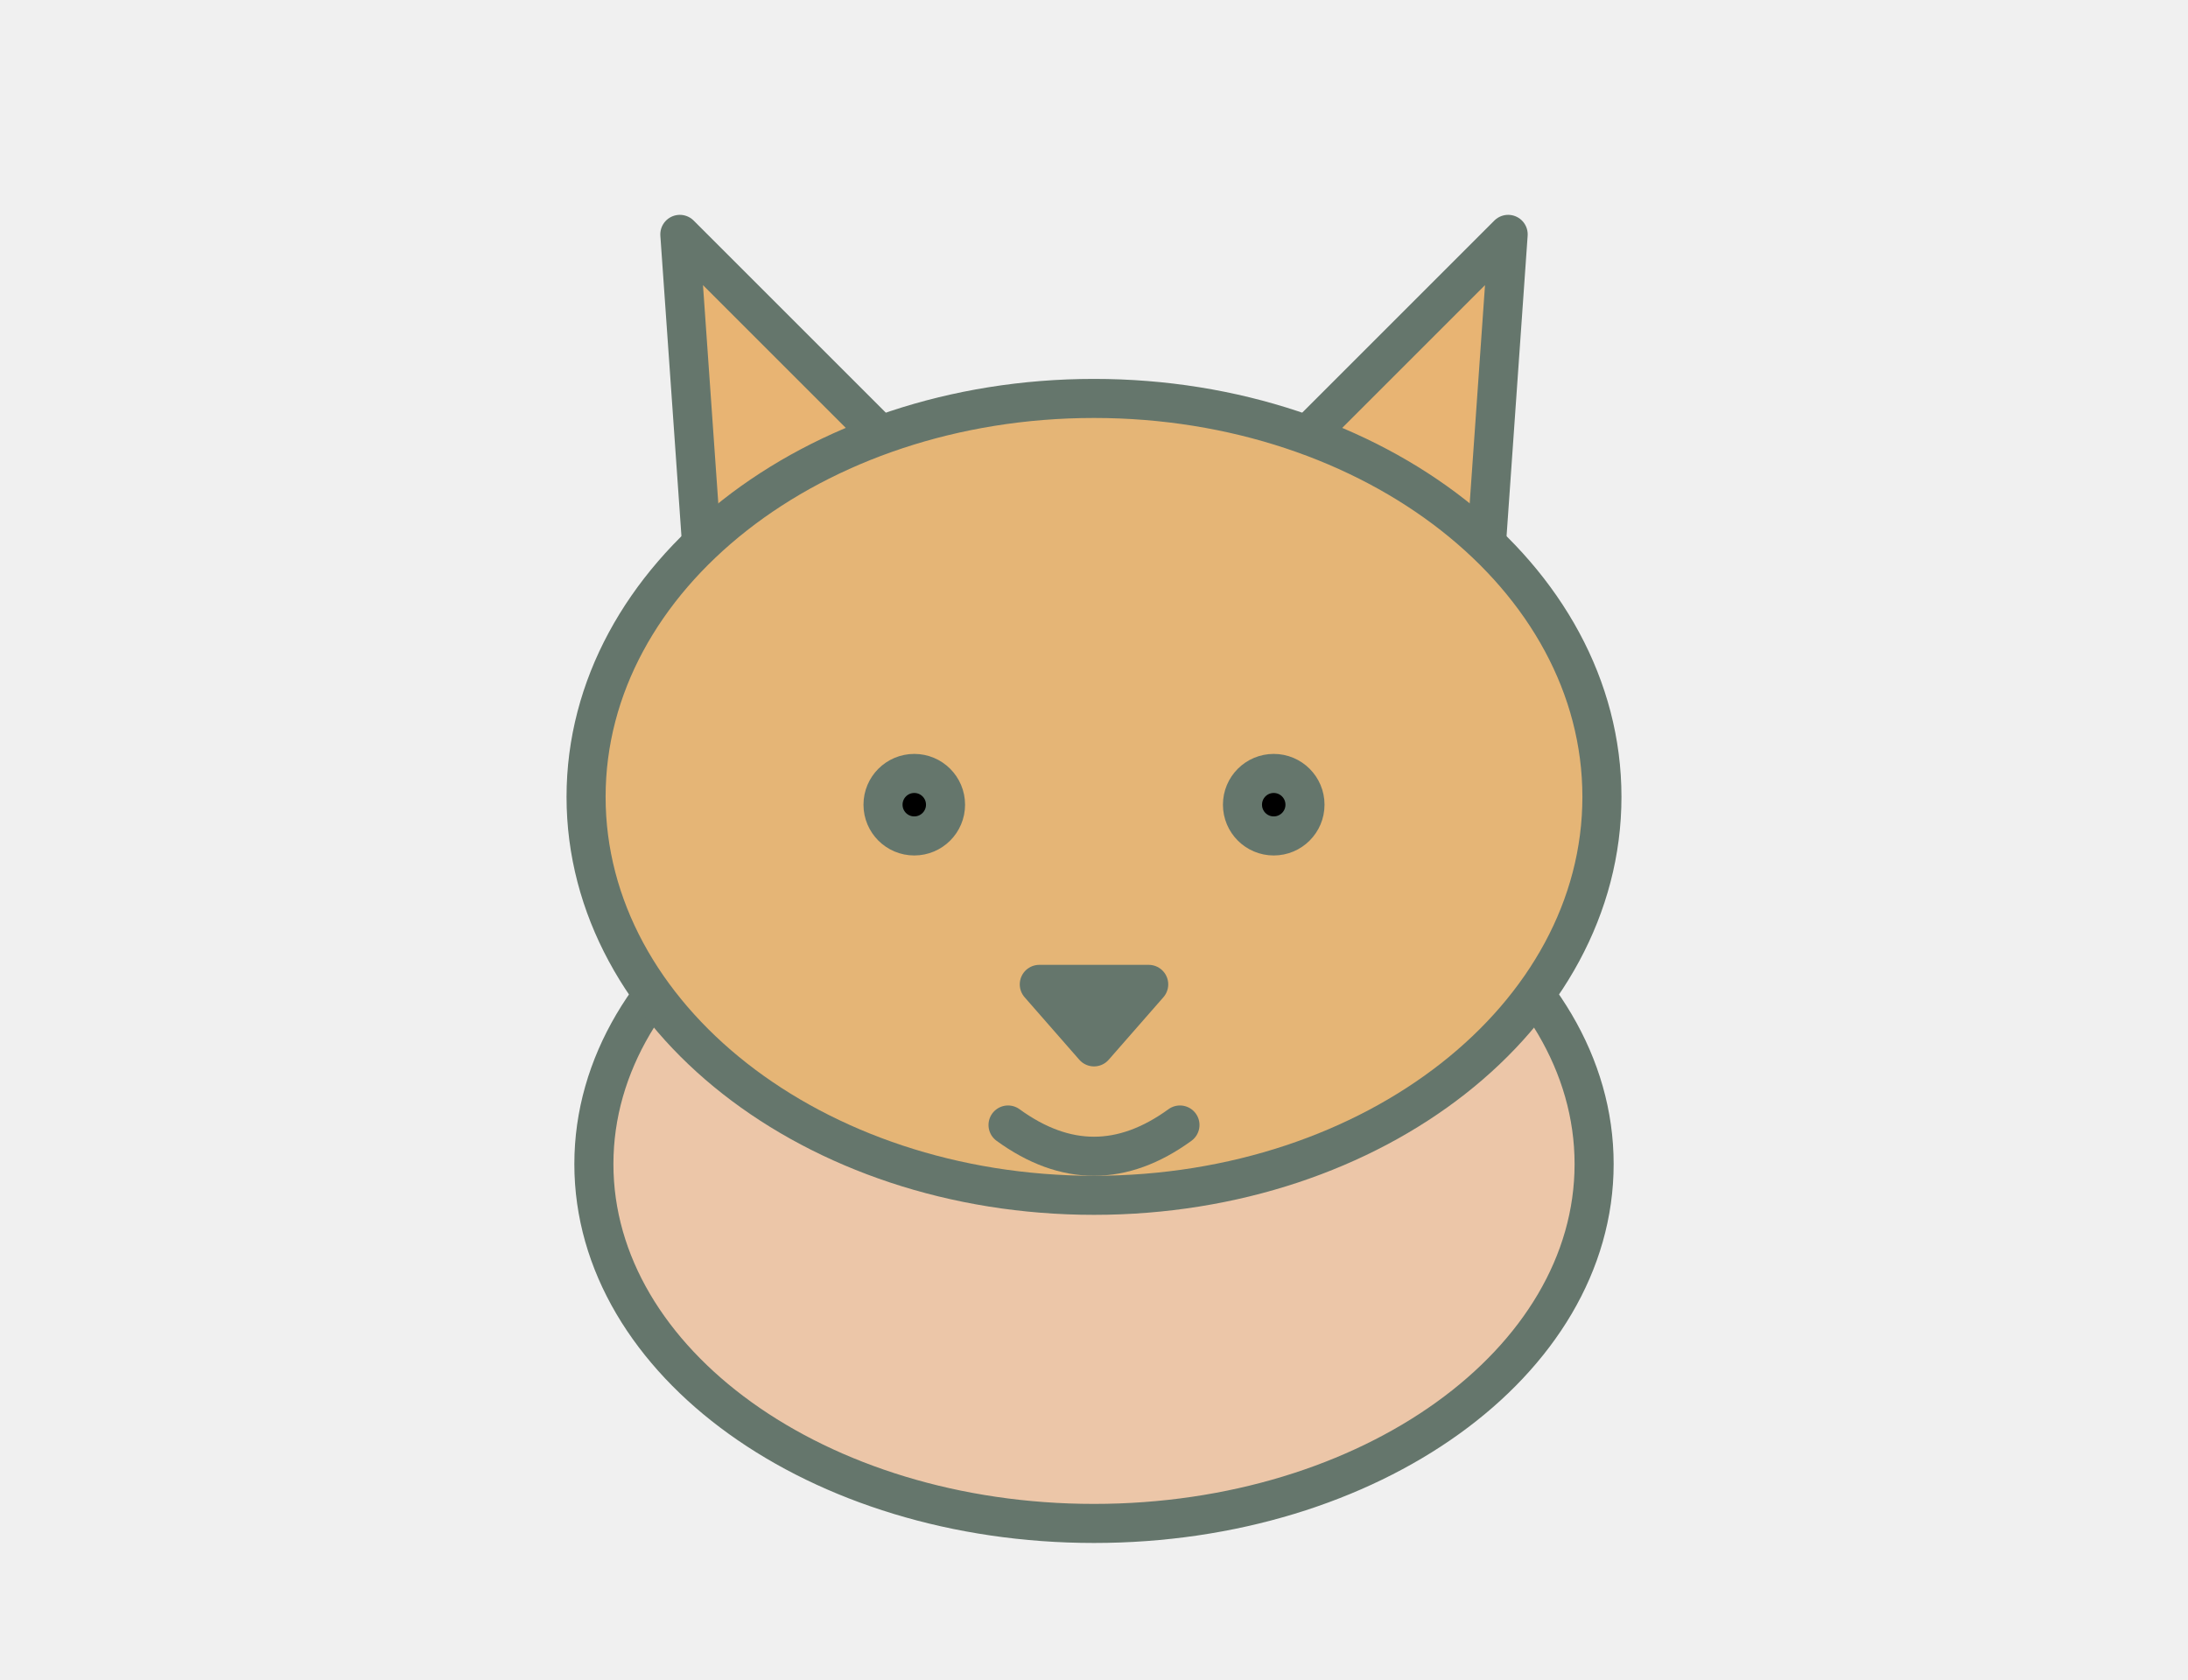
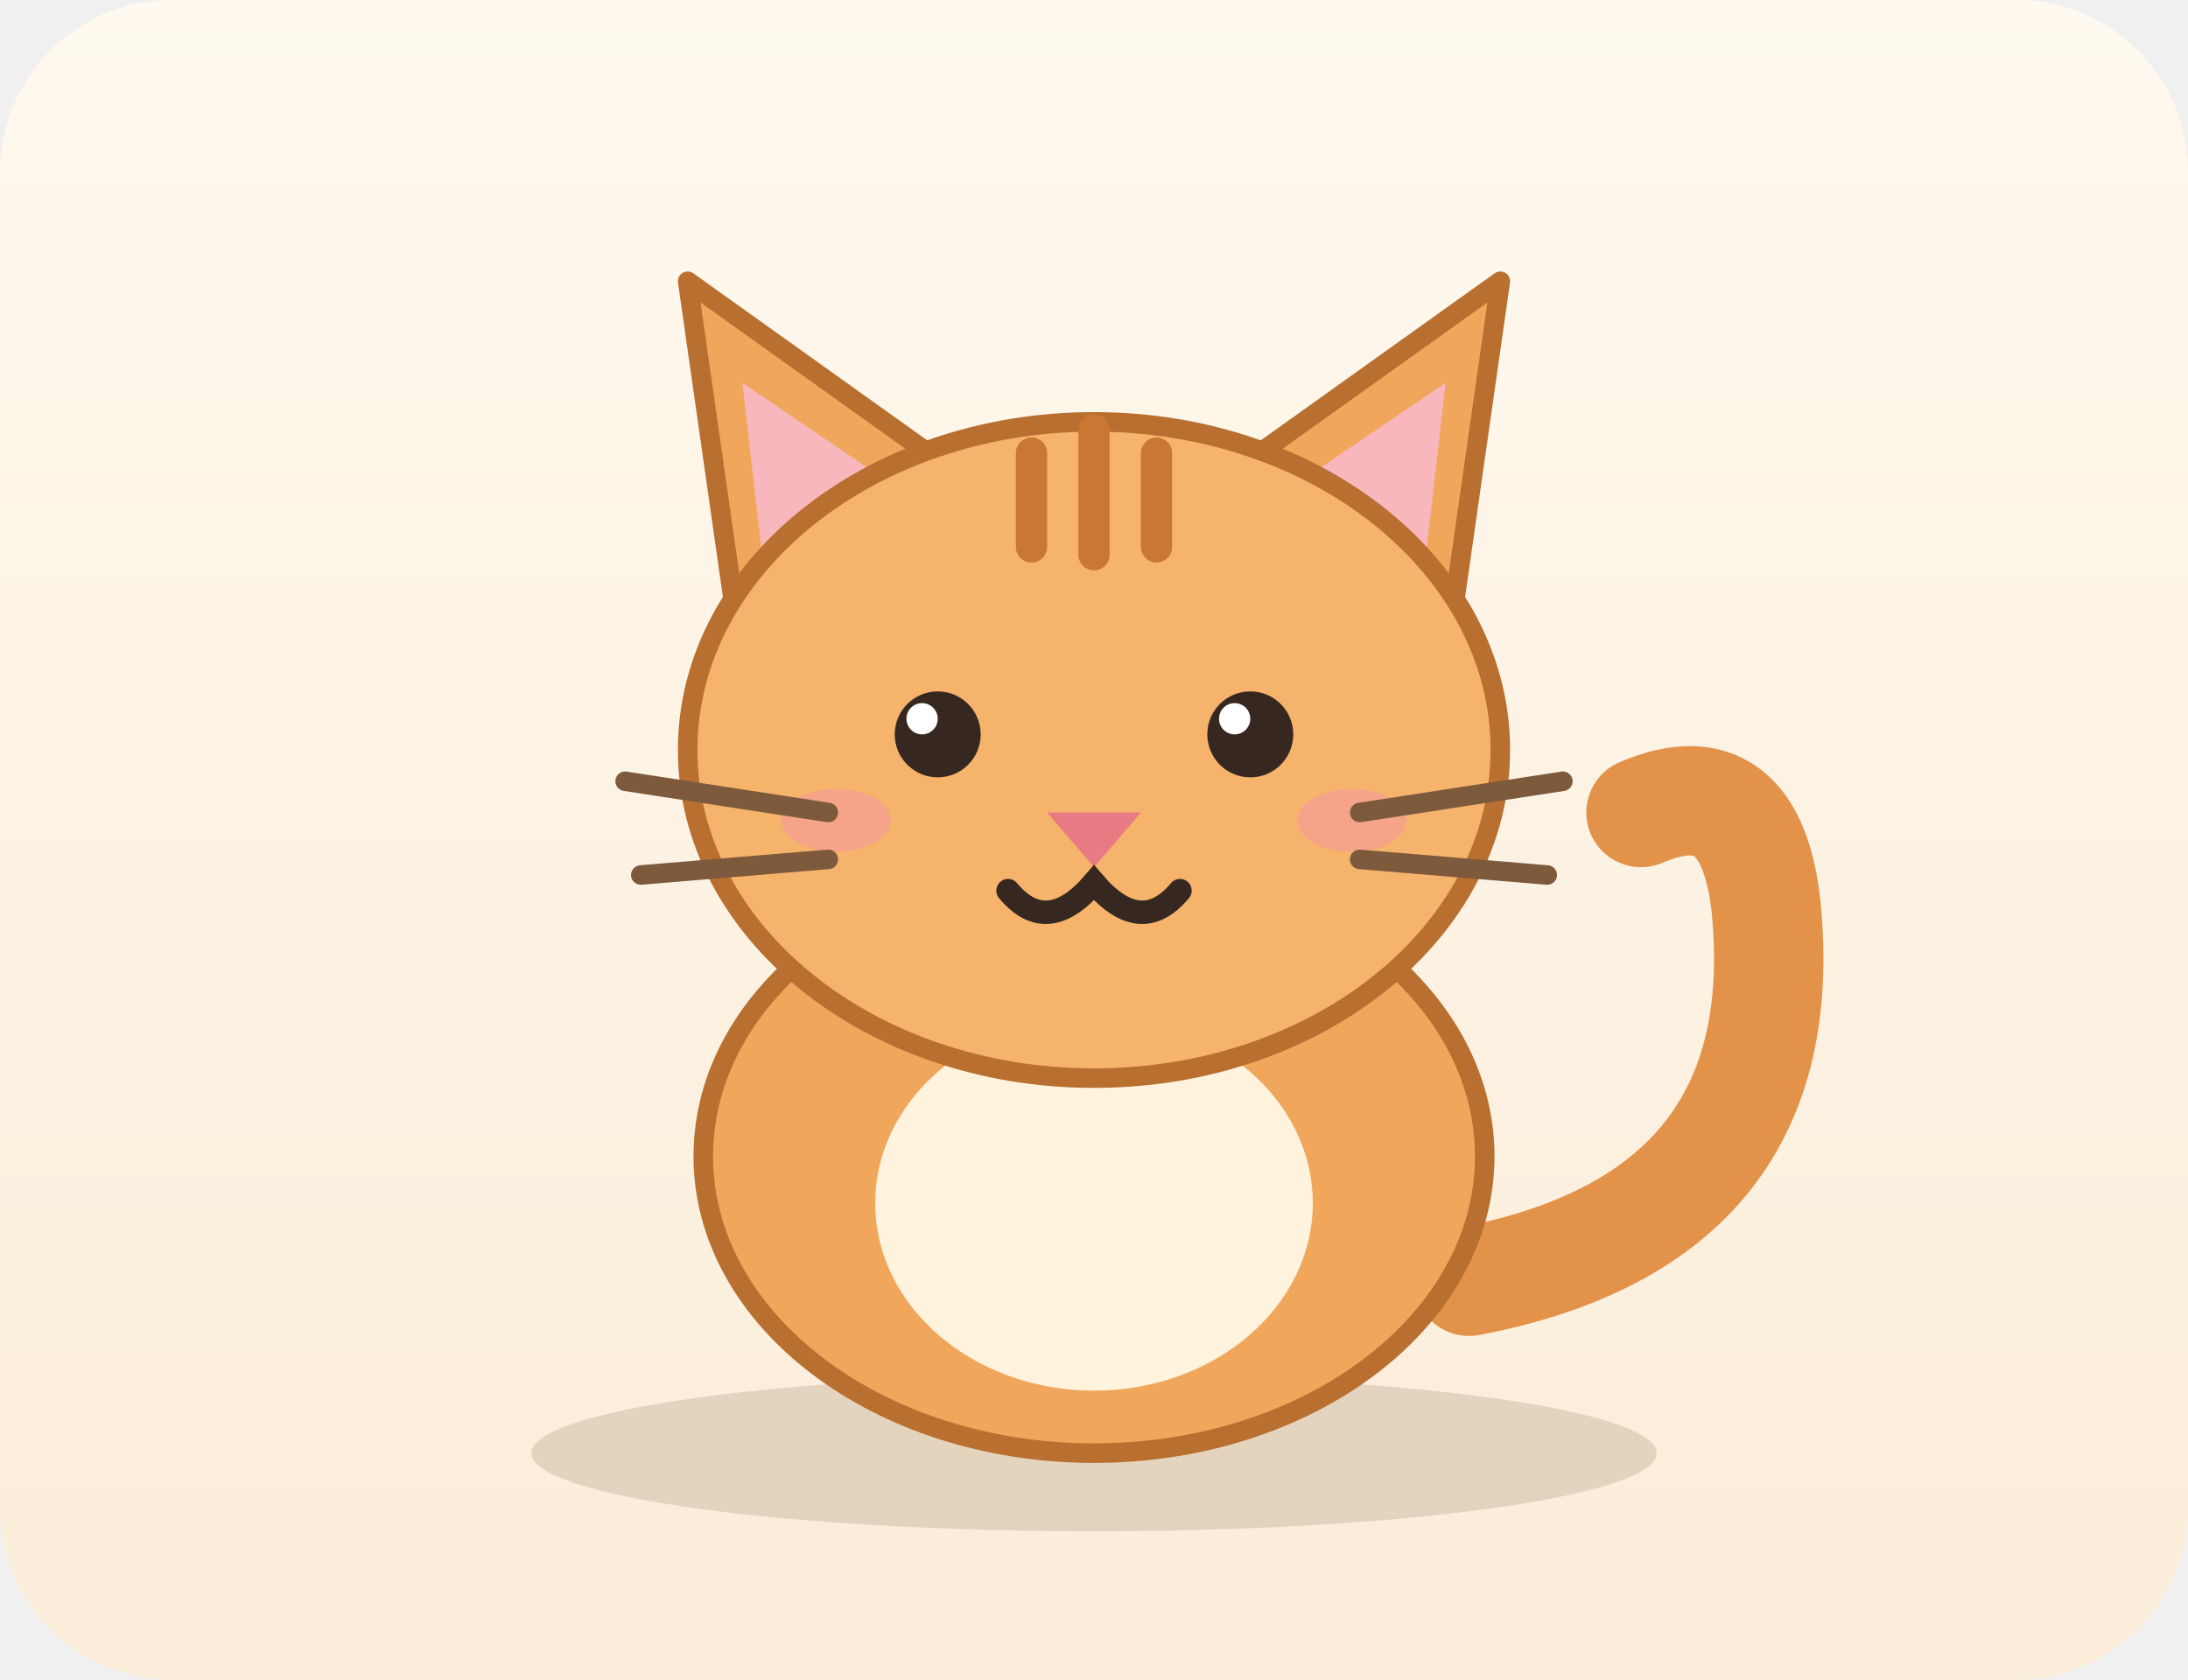
- <svg xmlns="http://www.w3.org/2000/svg" viewBox="0 0 280 215" role="img" aria-label="An original illustration for cat">
-   <g stroke="#65766c" stroke-width="5" stroke-linecap="round" stroke-linejoin="round">
-     <path d="M91 87L87 30l43 43m20 0 43-43-4 57" fill="#e8b473" />
-     <ellipse cx="140" cy="149" rx="64" ry="46" fill="#ecc6a8" />
-     <ellipse cx="140" cy="102" rx="65" ry="51" fill="#e5b576" />
-     <circle cx="117" cy="103" r="4" />
-     <circle cx="163" cy="103" r="4" />
-     <path d="M133 126h14l-7 8z" fill="#65766c" />
-     <path d="M129 144q11 8 22 0" fill="none" />
-   </g>
+ <svg xmlns="http://www.w3.org/2000/svg" viewBox="0 0 280 215" role="img" aria-label="A cozy orange tabby cat">
+   <defs>
+     <linearGradient id="bg-cat" x1="0" y1="0" x2="0" y2="1">
+       <stop offset="0%" stop-color="#fff9ef" />
+       <stop offset="100%" stop-color="#faecd8" />
+     </linearGradient>
+   </defs>
+   <rect width="280" height="215" rx="22" fill="url(#bg-cat)" />
+   <ellipse cx="140" cy="186" rx="72" ry="10" fill="#7c5d3e" opacity=".18" />
+   <path d="M188 164 Q230 156 226 116 Q224 98 210 104" fill="none" stroke="#e39249" stroke-width="14" stroke-linecap="round" />
+   <ellipse cx="140" cy="148" rx="50" ry="38" fill="#f0a65b" stroke="#b86f30" stroke-width="2.5" />
+   <ellipse cx="140" cy="154" rx="28" ry="24" fill="#fff3de" />
+   <path d="M96 92 L88 36 L130 66 Z M184 92 L192 36 L150 66 Z" fill="#f0a65b" stroke="#b86f30" stroke-width="2.5" stroke-linejoin="round" />
+   <path d="M99 84 L95 49 L123 68 Z M181 84 L185 49 L157 68 Z" fill="#f7b7bd" />
+   <ellipse cx="140" cy="96" rx="52" ry="42" fill="#f5b36b" stroke="#b86f30" stroke-width="2.5" />
+   <path d="M132 58 V70 M140 55 V71 M148 58 V70" stroke="#c97732" stroke-width="4" stroke-linecap="round" />
+   <circle cx="120" cy="94" r="5.5" fill="#362820" />
+   <circle cx="160" cy="94" r="5.5" fill="#362820" />
+   <circle cx="118" cy="92" r="2" fill="#fff" />
+   <circle cx="158" cy="92" r="2" fill="#fff" />
+   <ellipse cx="107" cy="105" rx="7" ry="4" fill="#f5989d" opacity=".6" />
+   <ellipse cx="173" cy="105" rx="7" ry="4" fill="#f5989d" opacity=".6" />
+   <polygon points="134,104 146,104 140,111" fill="#e87a84" />
+   <path d="M129 114 Q134 120 140 113 Q146 120 151 114" fill="none" stroke="#362820" stroke-width="3" stroke-linecap="round" />
+   <path d="M80 100 L106 104 M82 112 L106 110 M200 100 L174 104 M198 112 L174 110" stroke="#7d5a3c" stroke-width="2.5" stroke-linecap="round" />
</svg>
